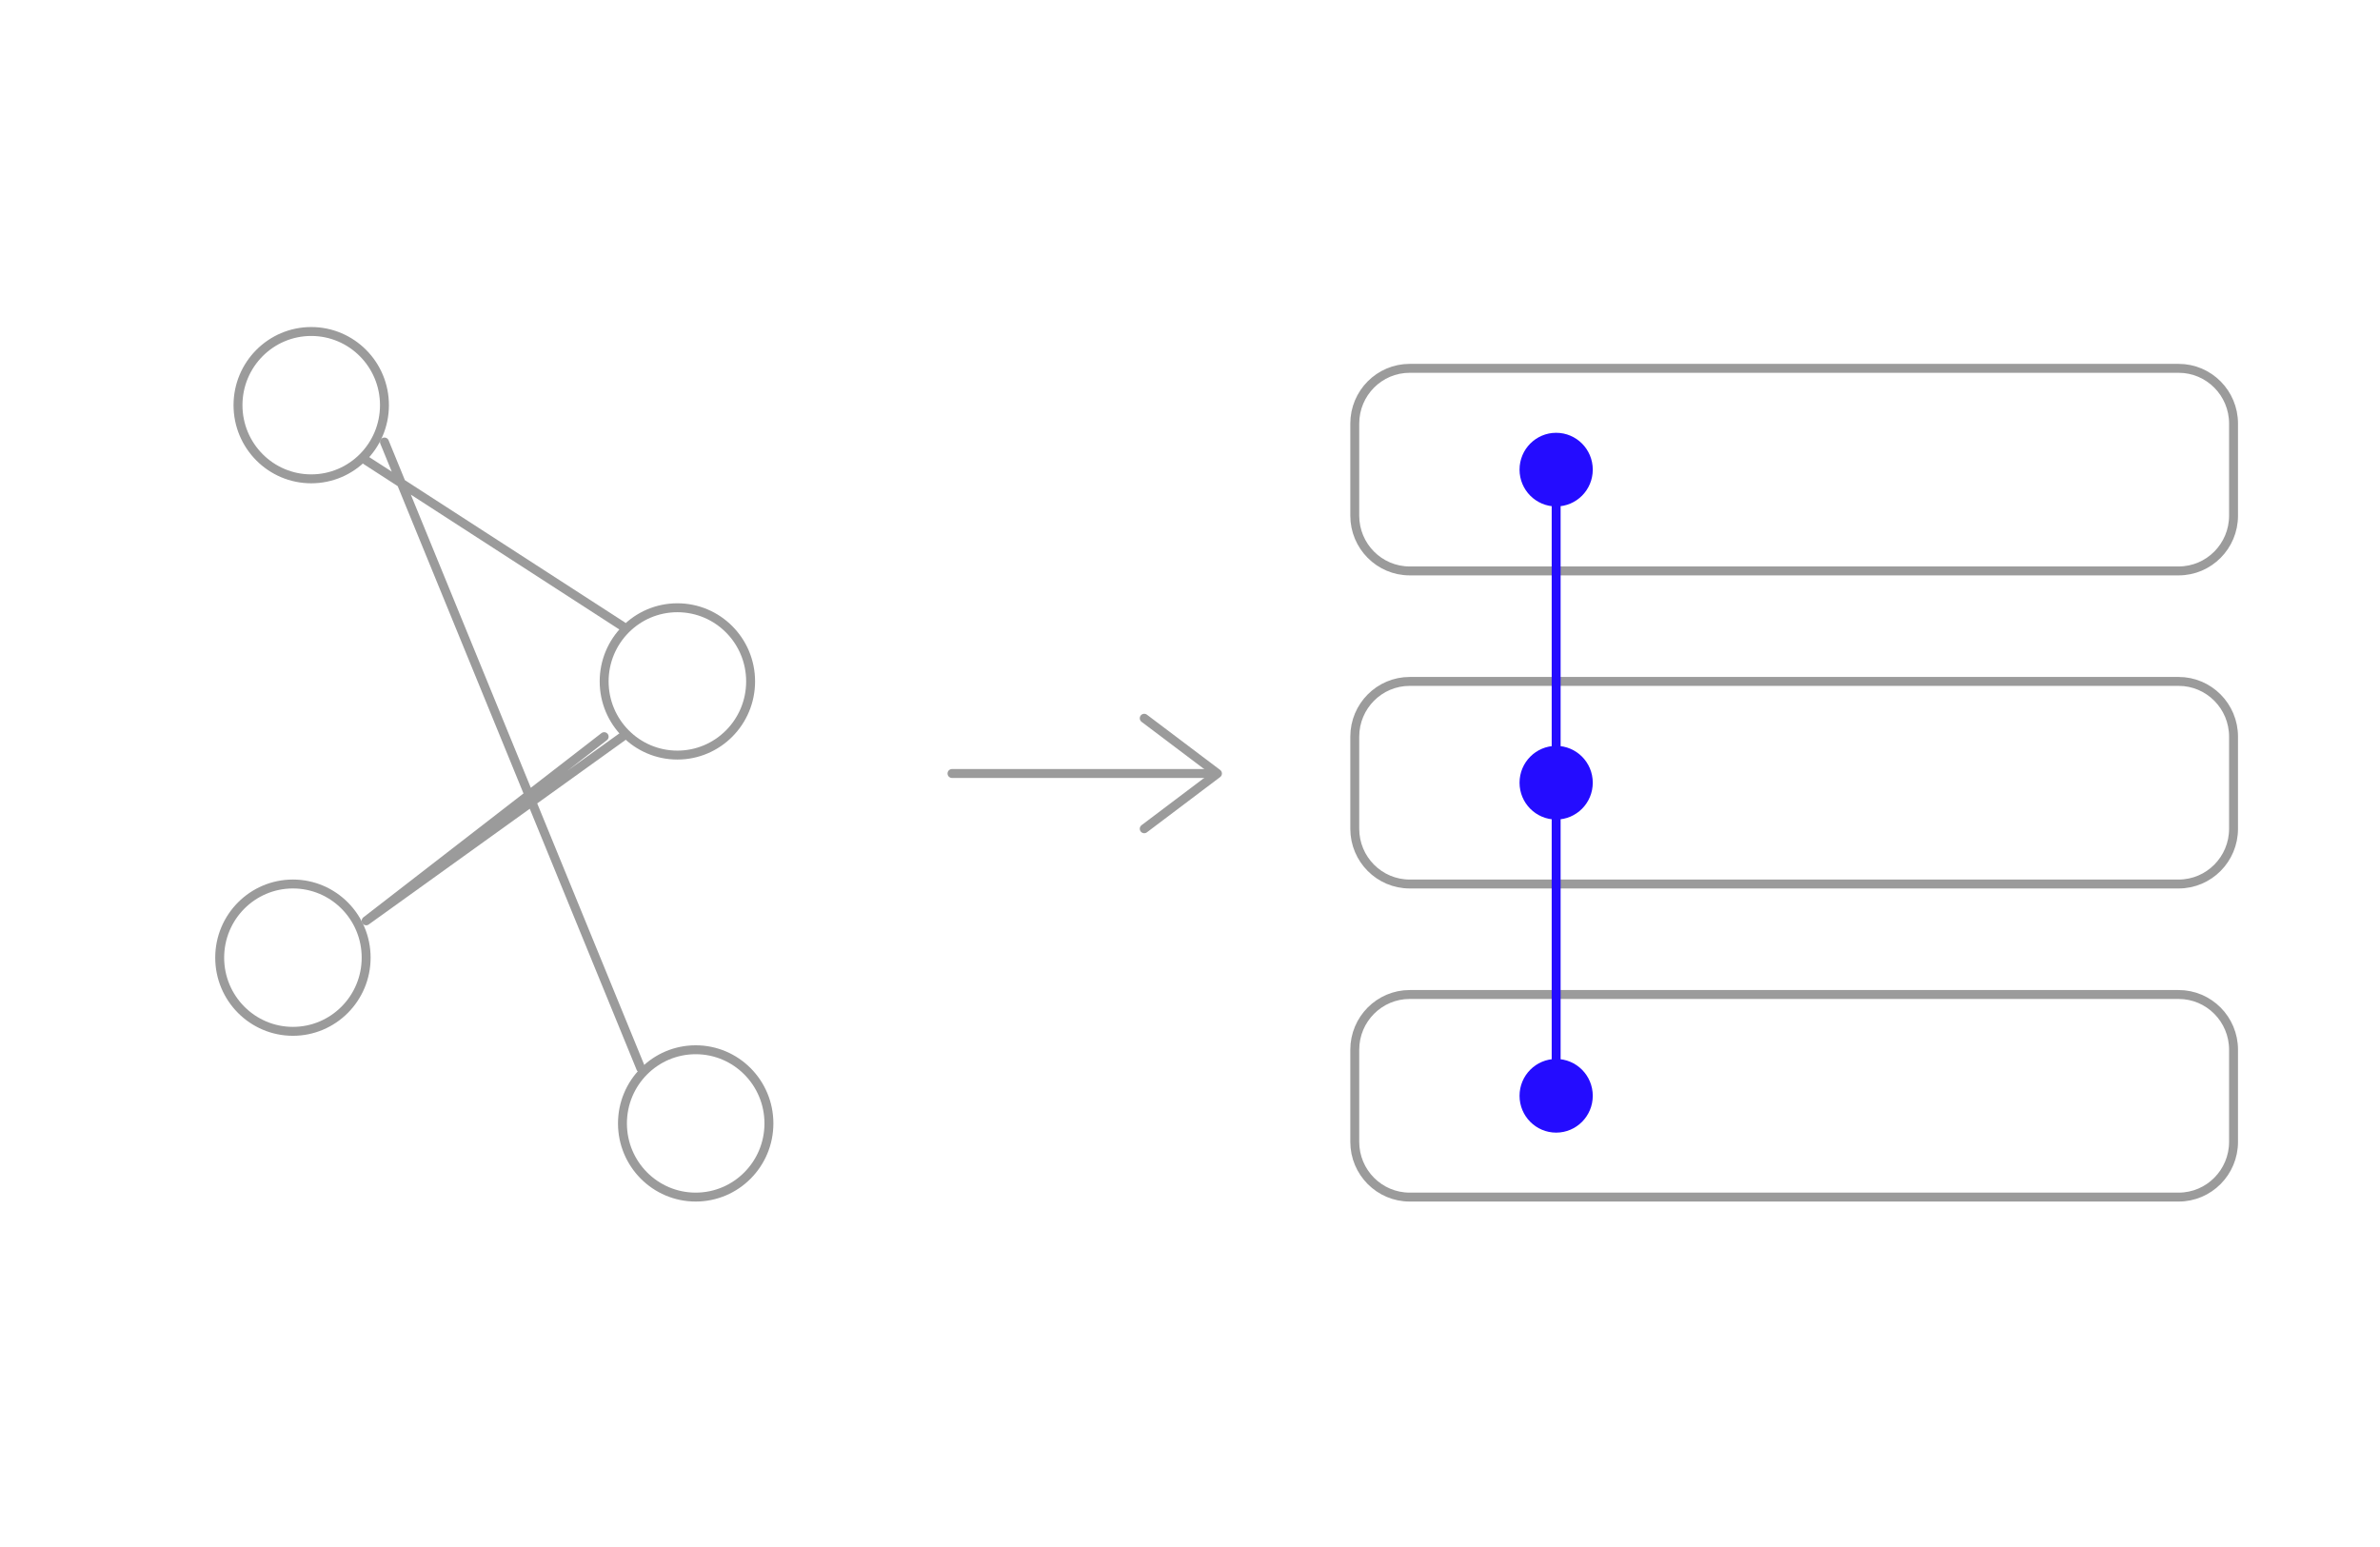
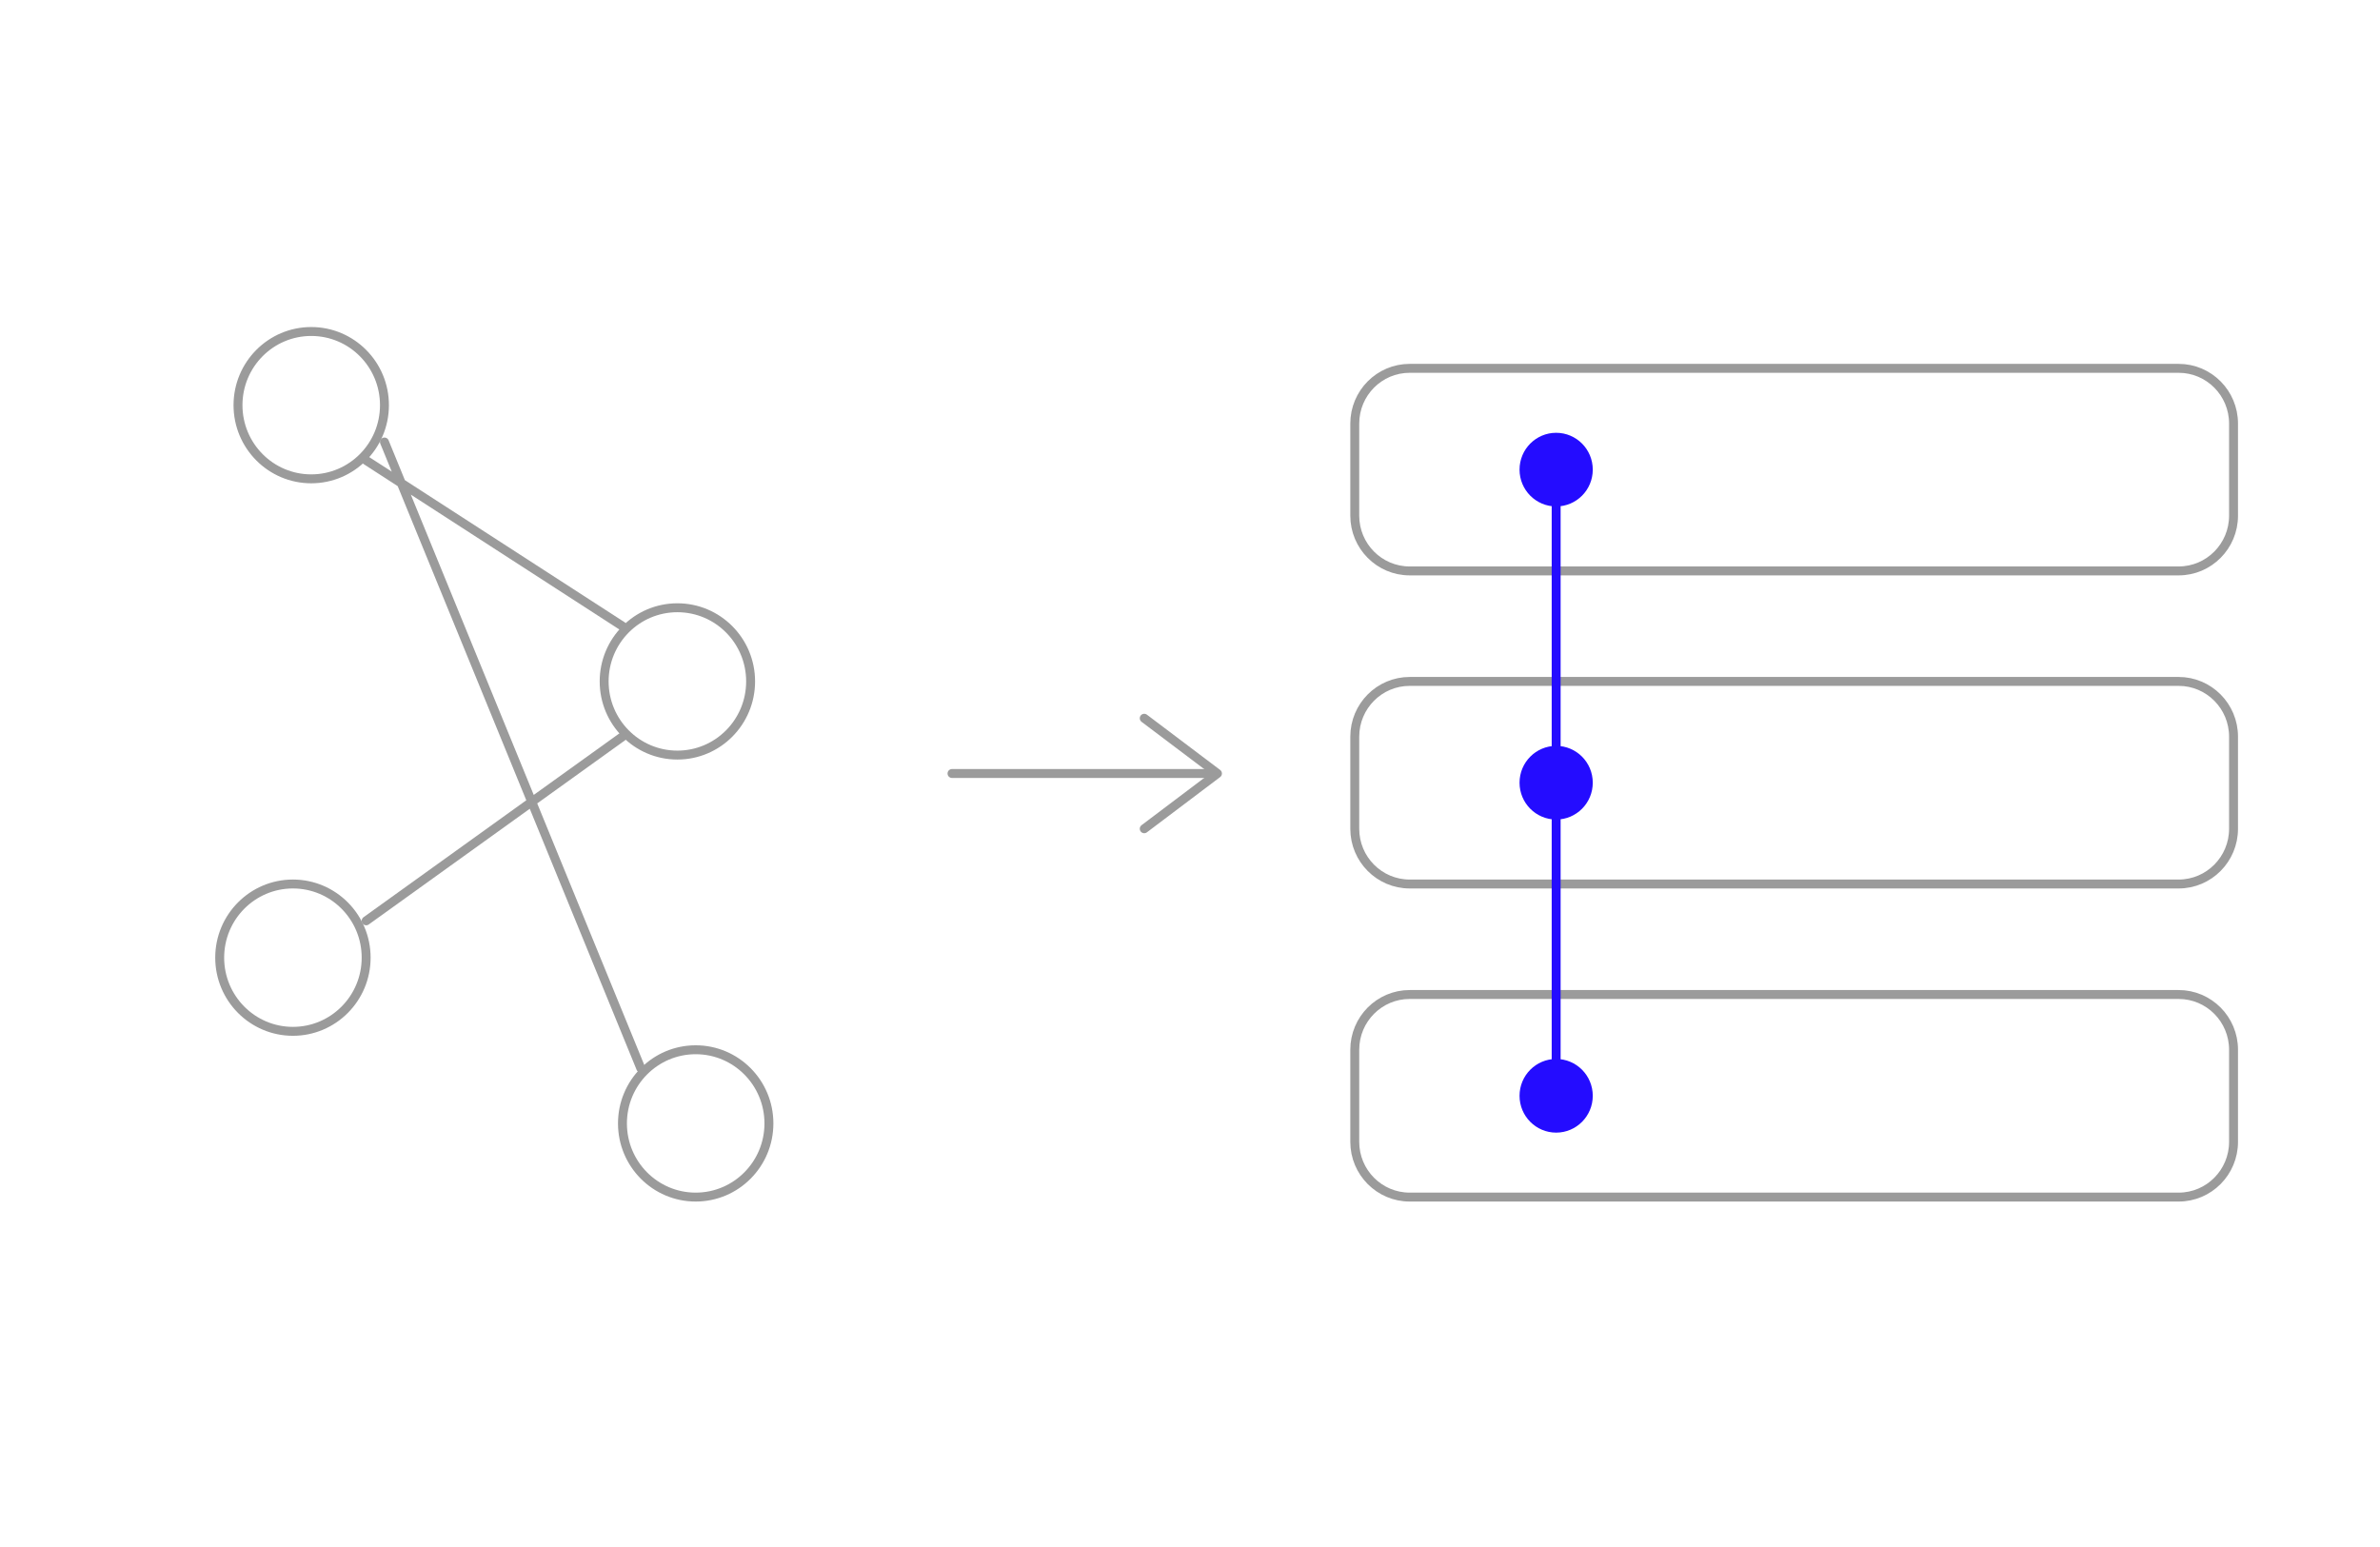
<svg xmlns="http://www.w3.org/2000/svg" width="400" height="260" viewBox="0 0 400 260" fill="none">
  <path d="M52.308 80.476C59.105 80.476 64.615 74.933 64.615 68.095C64.615 61.258 59.105 55.714 52.308 55.714C45.51 55.714 40 61.258 40 68.095C40 74.933 45.51 80.476 52.308 80.476Z" stroke="#9B9B9B" stroke-width="1.5" stroke-linecap="round" stroke-linejoin="round" />
  <path d="M113.846 126.905C120.644 126.905 126.154 121.362 126.154 114.524C126.154 107.686 120.644 102.143 113.846 102.143C107.049 102.143 101.539 107.686 101.539 114.524C101.539 121.362 107.049 126.905 113.846 126.905Z" stroke="#9B9B9B" stroke-width="1.5" stroke-linecap="round" stroke-linejoin="round" />
  <path d="M49.231 173.333C56.028 173.333 61.538 167.79 61.538 160.952C61.538 154.114 56.028 148.571 49.231 148.571C42.433 148.571 36.923 154.114 36.923 160.952C36.923 167.79 42.433 173.333 49.231 173.333Z" stroke="#9B9B9B" stroke-width="1.5" stroke-linecap="round" stroke-linejoin="round" />
  <path d="M116.923 201.191C123.721 201.191 129.231 195.647 129.231 188.81C129.231 181.972 123.721 176.429 116.923 176.429C110.126 176.429 104.615 181.972 104.615 188.81C104.615 195.647 110.126 201.191 116.923 201.191Z" stroke="#9B9B9B" stroke-width="1.5" stroke-linecap="round" stroke-linejoin="round" />
-   <path d="M61.539 77.381L104.615 105.238M104.615 123.809L61.539 154.762L101.539 123.809M64.615 74.286L107.692 179.524" stroke="#9B9B9B" stroke-width="1.5" stroke-linecap="round" stroke-linejoin="round" />
+   <path d="M61.539 77.381L104.615 105.238M61.539 154.762L104.615 123.809M64.615 74.286L107.692 179.524" stroke="#9B9B9B" stroke-width="1.5" stroke-linecap="round" stroke-linejoin="round" />
  <path d="M160 130H203.077" stroke="#9B9B9B" stroke-width="1.5" stroke-linecap="round" stroke-linejoin="round" />
  <path d="M192.308 120.714L204.615 130L192.308 139.286" stroke="#9B9B9B" stroke-width="1.5" stroke-linecap="round" stroke-linejoin="round" />
  <path d="M366.154 61.905H236.923C231.825 61.905 227.692 66.062 227.692 71.191V86.667C227.692 91.795 231.825 95.952 236.923 95.952H366.154C371.252 95.952 375.385 91.795 375.385 86.667V71.191C375.385 66.062 371.252 61.905 366.154 61.905Z" stroke="#9B9B9B" stroke-width="1.5" stroke-linecap="round" stroke-linejoin="round" />
  <path d="M366.154 114.524H236.923C231.825 114.524 227.692 118.681 227.692 123.81V139.286C227.692 144.414 231.825 148.572 236.923 148.572H366.154C371.252 148.572 375.385 144.414 375.385 139.286V123.81C375.385 118.681 371.252 114.524 366.154 114.524Z" stroke="#9B9B9B" stroke-width="1.5" stroke-linecap="round" stroke-linejoin="round" />
  <path d="M366.154 167.143H236.923C231.825 167.143 227.692 171.3 227.692 176.429V191.905C227.692 197.033 231.825 201.191 236.923 201.191H366.154C371.252 201.191 375.385 197.033 375.385 191.905V176.429C375.385 171.3 371.252 167.143 366.154 167.143Z" stroke="#9B9B9B" stroke-width="1.5" stroke-linecap="round" stroke-linejoin="round" />
  <path d="M261.538 85.119C264.937 85.119 267.692 82.348 267.692 78.929C267.692 75.51 264.937 72.738 261.538 72.738C258.14 72.738 255.385 75.51 255.385 78.929C255.385 82.348 258.14 85.119 261.538 85.119Z" fill="#240CFF" />
  <path d="M261.538 137.738C264.937 137.738 267.692 134.966 267.692 131.547C267.692 128.129 264.937 125.357 261.538 125.357C258.14 125.357 255.385 128.129 255.385 131.547C255.385 134.966 258.14 137.738 261.538 137.738Z" fill="#240CFF" />
  <path d="M261.538 190.357C264.937 190.357 267.692 187.585 267.692 184.167C267.692 180.748 264.937 177.976 261.538 177.976C258.14 177.976 255.385 180.748 255.385 184.167C255.385 187.585 258.14 190.357 261.538 190.357Z" fill="#240CFF" />
  <path d="M261.539 85.119V125.357" stroke="#240CFF" stroke-width="1.5" stroke-linecap="round" stroke-linejoin="round" />
  <path d="M261.539 137.738V177.976" stroke="#240CFF" stroke-width="1.5" stroke-linecap="round" stroke-linejoin="round" />
</svg>
